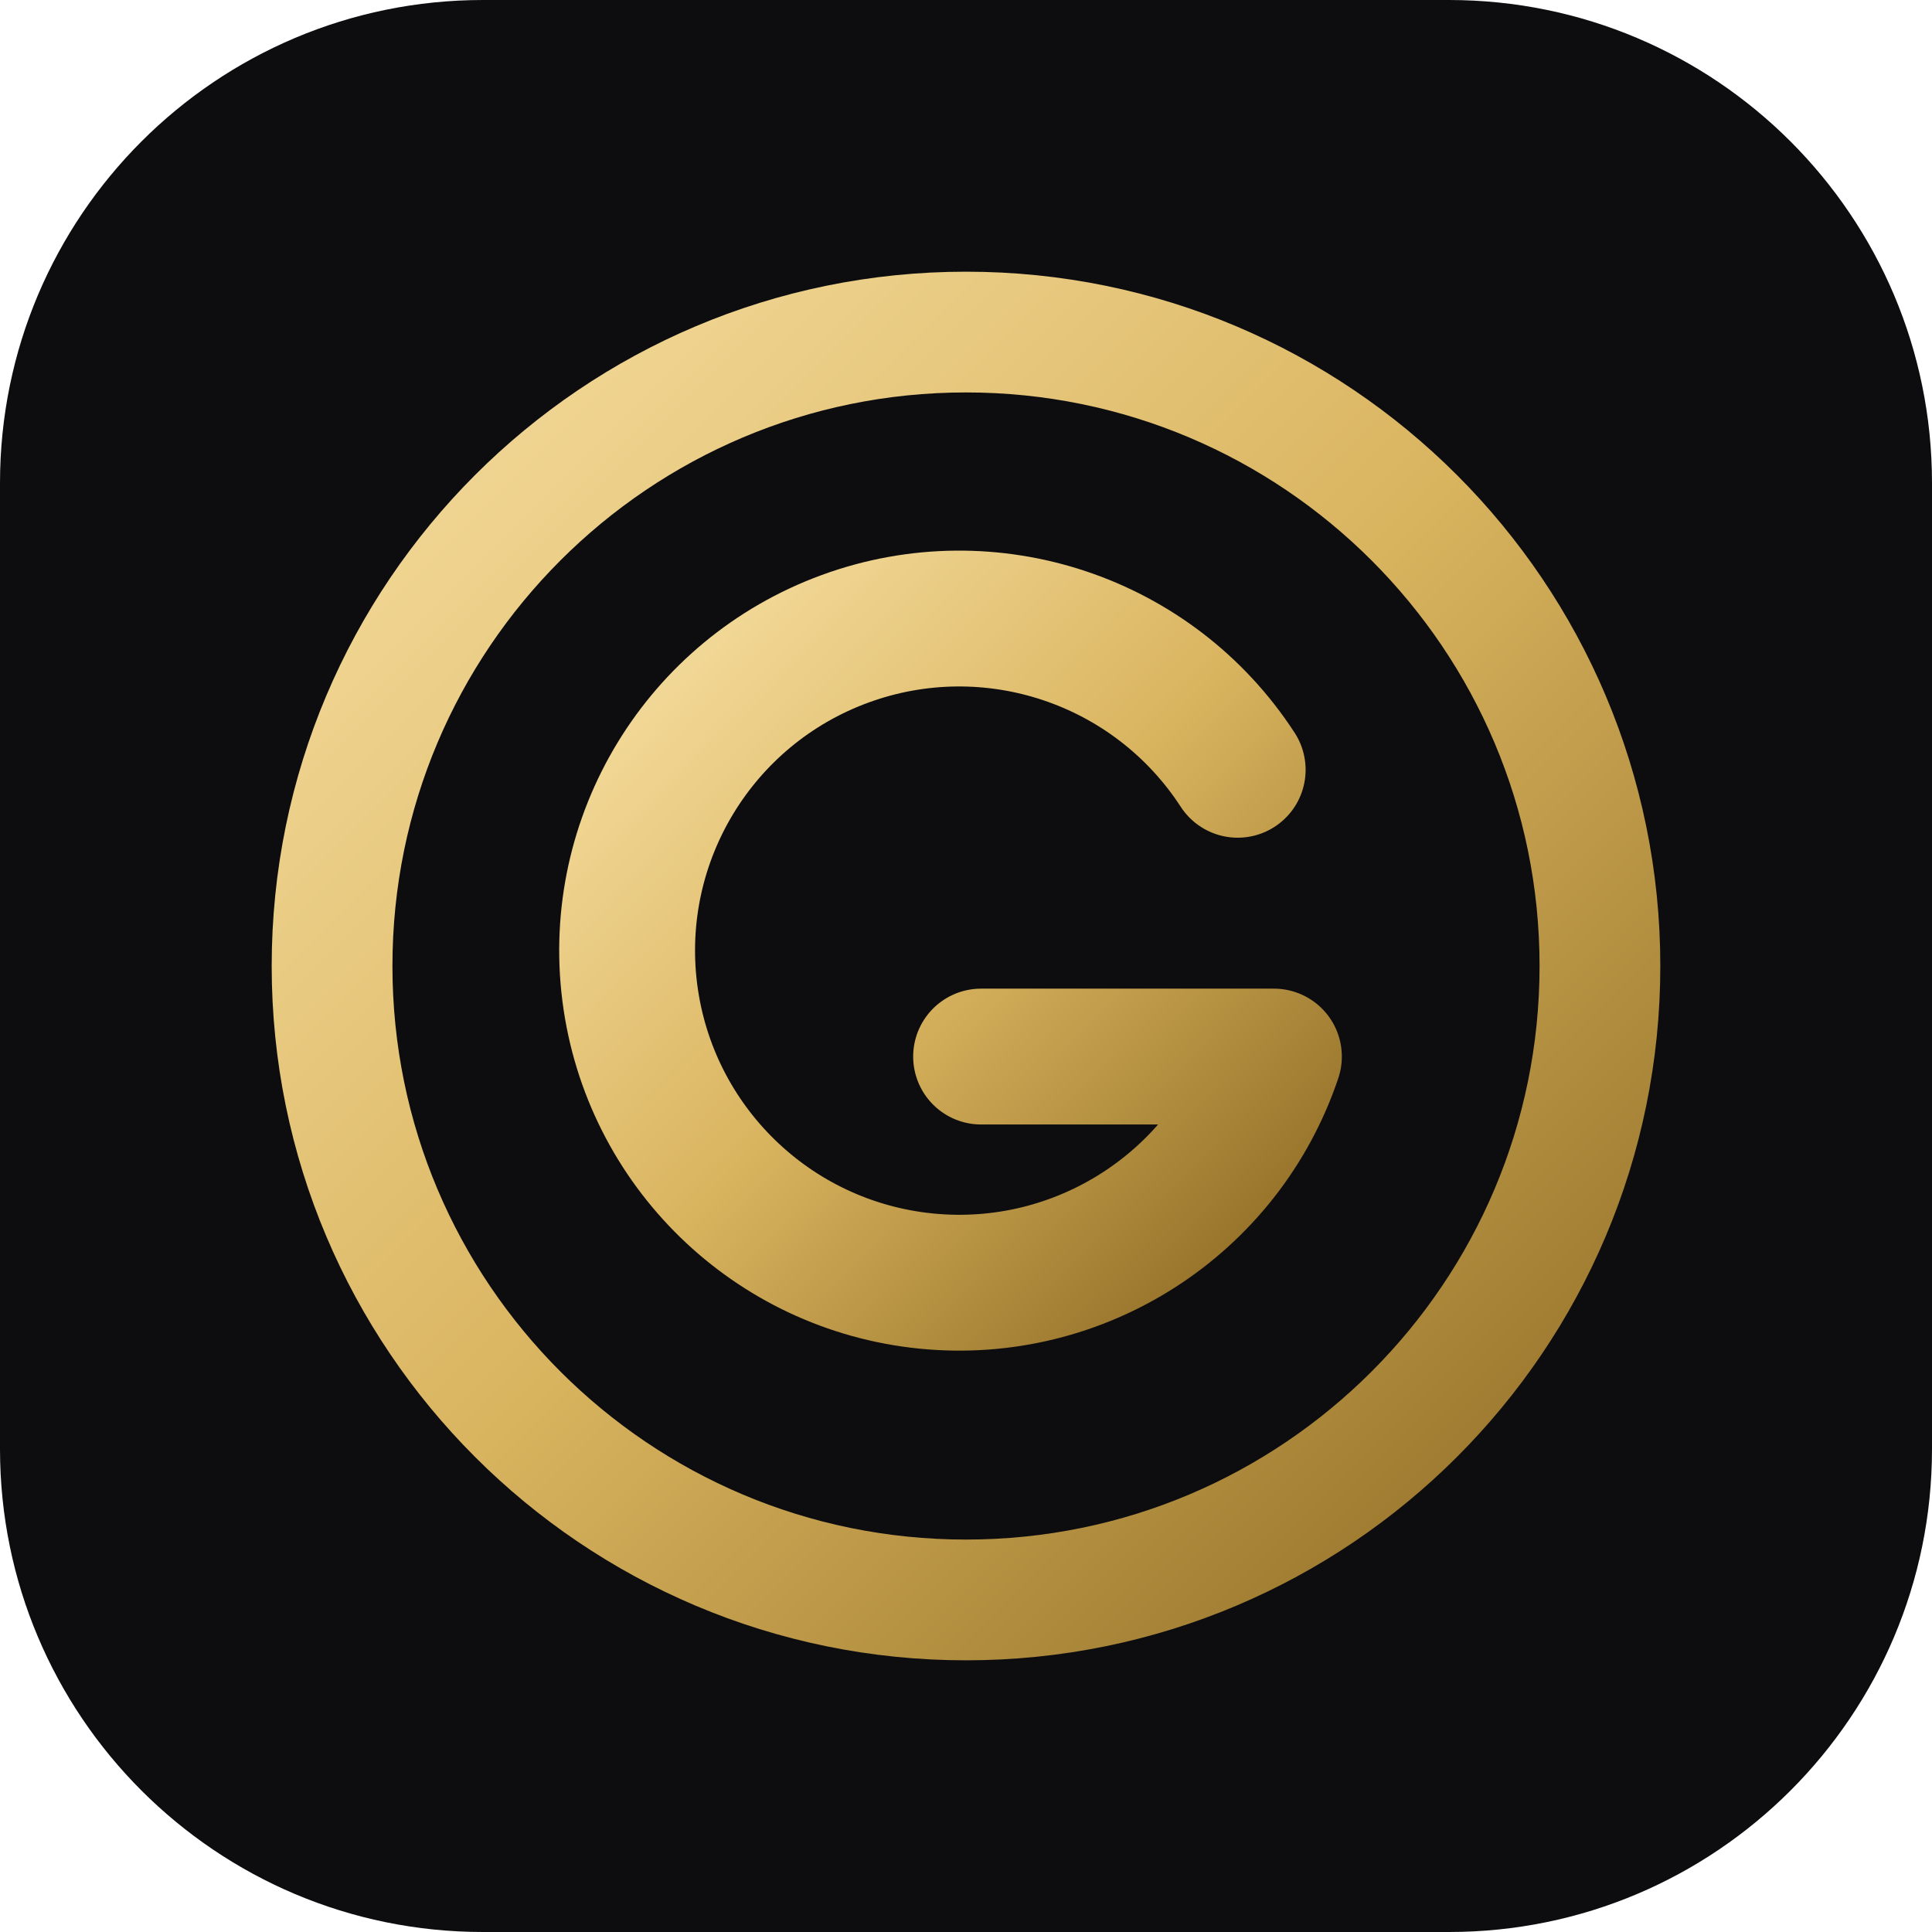
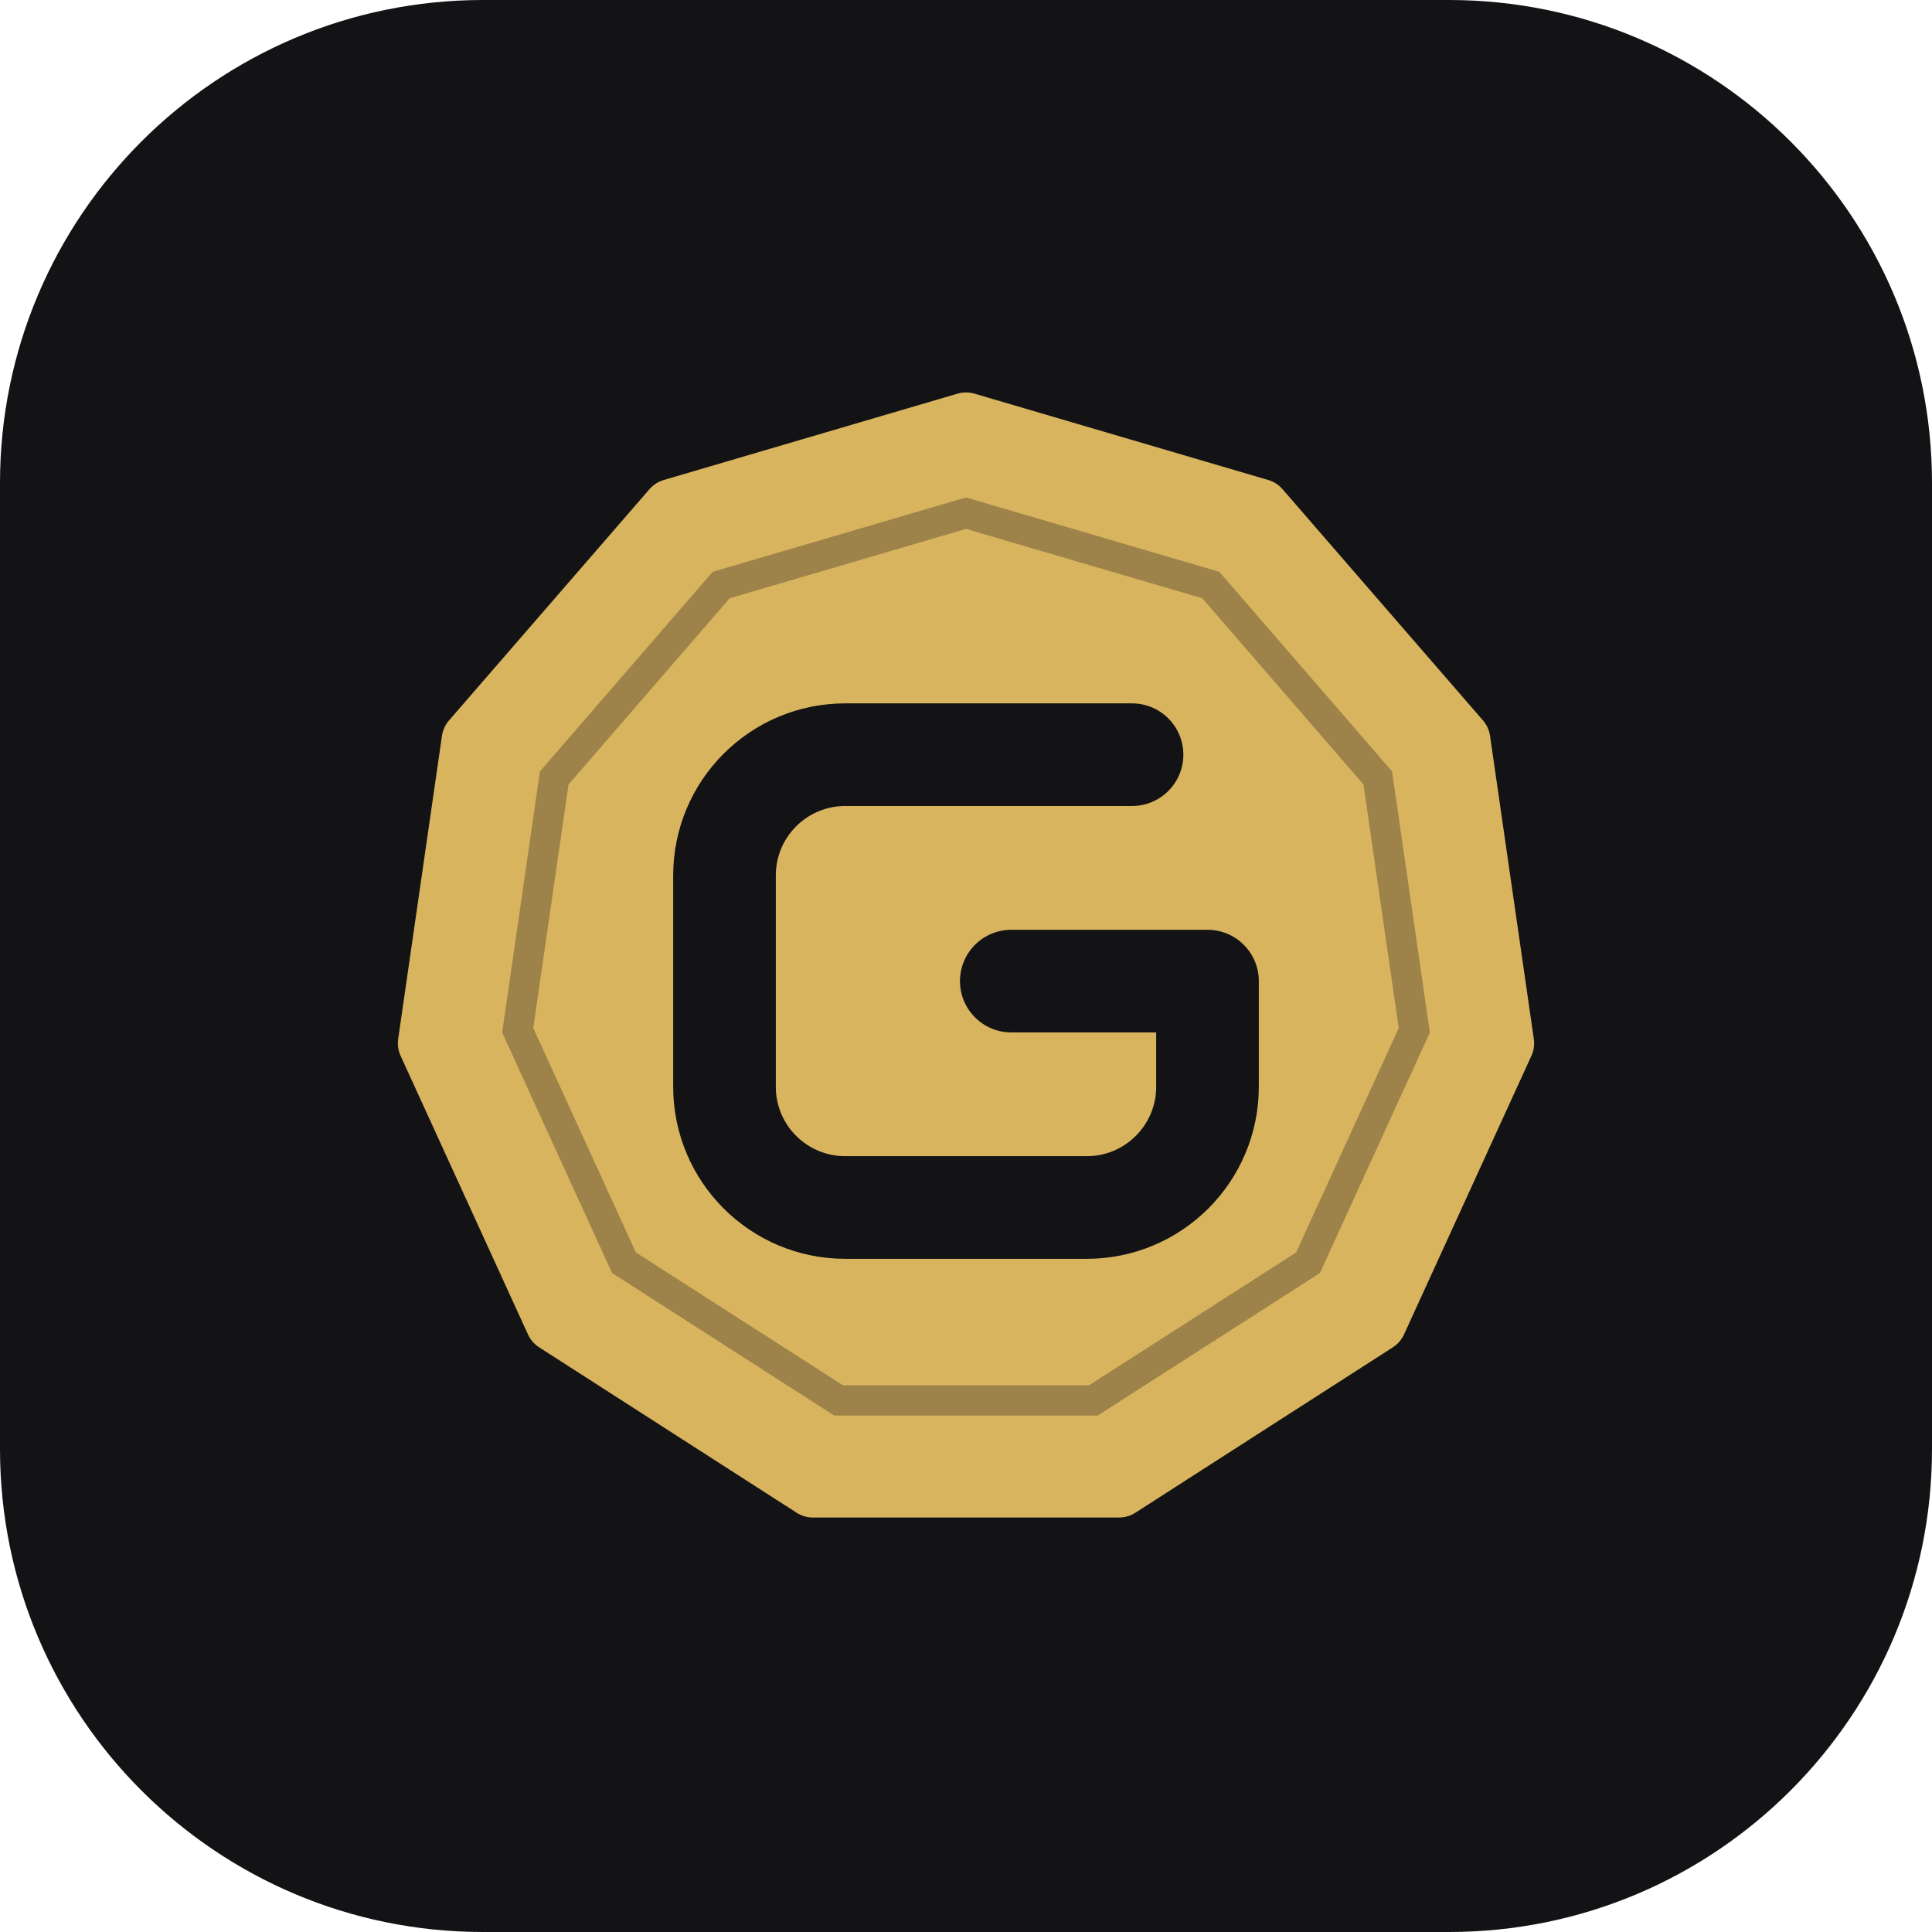
<svg xmlns="http://www.w3.org/2000/svg" viewBox="0 0 64 64">
-   <defs>
-     <linearGradient id="g" x1="0" y1="0" x2="1" y2="1">
-       <stop offset="0" stop-color="#f6dea0" />
-       <stop offset="0.5" stop-color="#d9b45f" />
-       <stop offset="1" stop-color="#8f6c24" />
-     </linearGradient>
-   </defs>
-   <rect width="64" height="64" rx="16" fill="#0d0d10" />
-   <circle cx="32" cy="32" r="21" fill="none" stroke="url(#g)" stroke-width="4" />
-   <path d="M41 25.5a11 11 0 1 0 1.2 9.5H32.5" fill="none" stroke="url(#g)" stroke-width="4.5" stroke-linecap="round" stroke-linejoin="round" />
+   <rect width="64" height="64" rx="16" fill="#131316" />
+   <polygon points="32,14 41.73,16.86 48.37,24.52 49.82,34.56 45.6,43.79 37.07,49.27 26.93,49.27 18.4,43.79 14.18,34.56 15.63,24.52 22.27,16.86" fill="#d9b45f" stroke="#d9b45f" stroke-width="2" stroke-linejoin="round" />
+   <polygon points="32,17 40.11,19.38 45.64,25.77 46.85,34.13 43.33,41.83 36.22,46.39 27.78,46.39 20.67,41.83 17.15,34.13 18.36,25.77 23.89,19.38" fill="none" stroke="#131316" stroke-opacity="0.3" stroke-width="1" />
+   <path d="M37.5 25H28A4 4 0 0 0 24 29V36A4 4 0 0 0 28 40H36A4 4 0 0 0 40 36V32.5H33.5" fill="none" stroke="#131316" stroke-width="3.4" stroke-linecap="round" stroke-linejoin="round" />
</svg>
